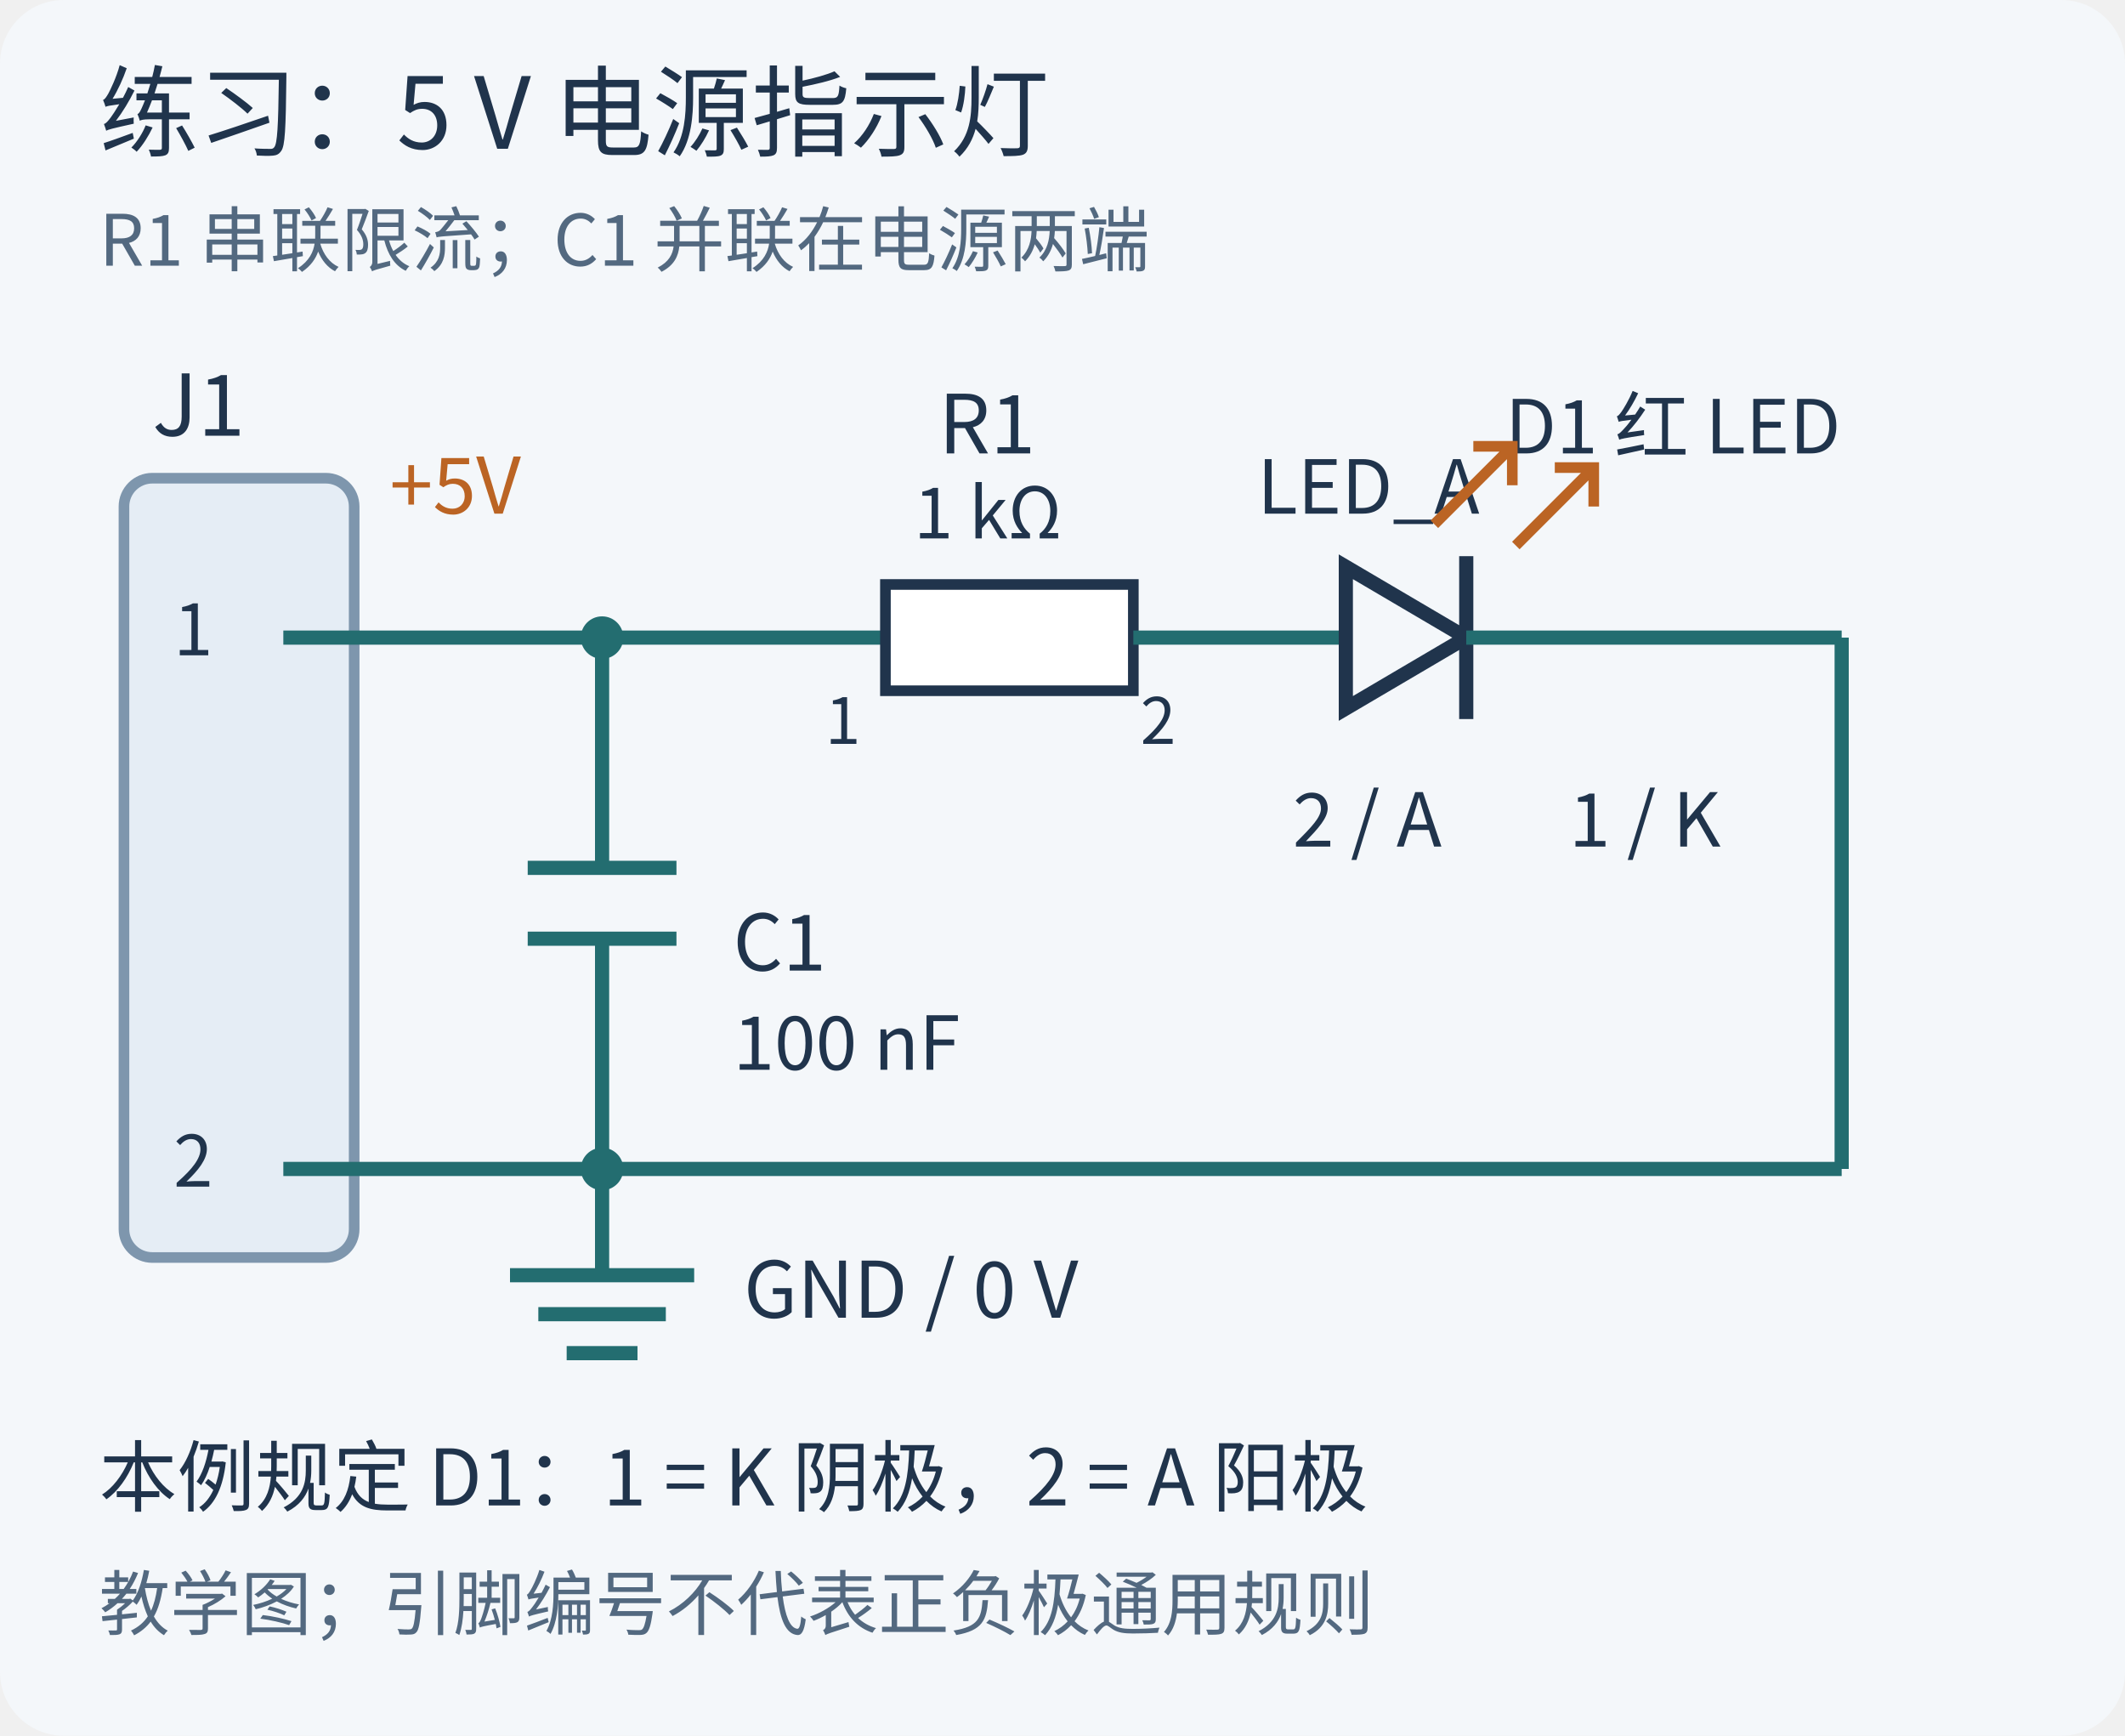
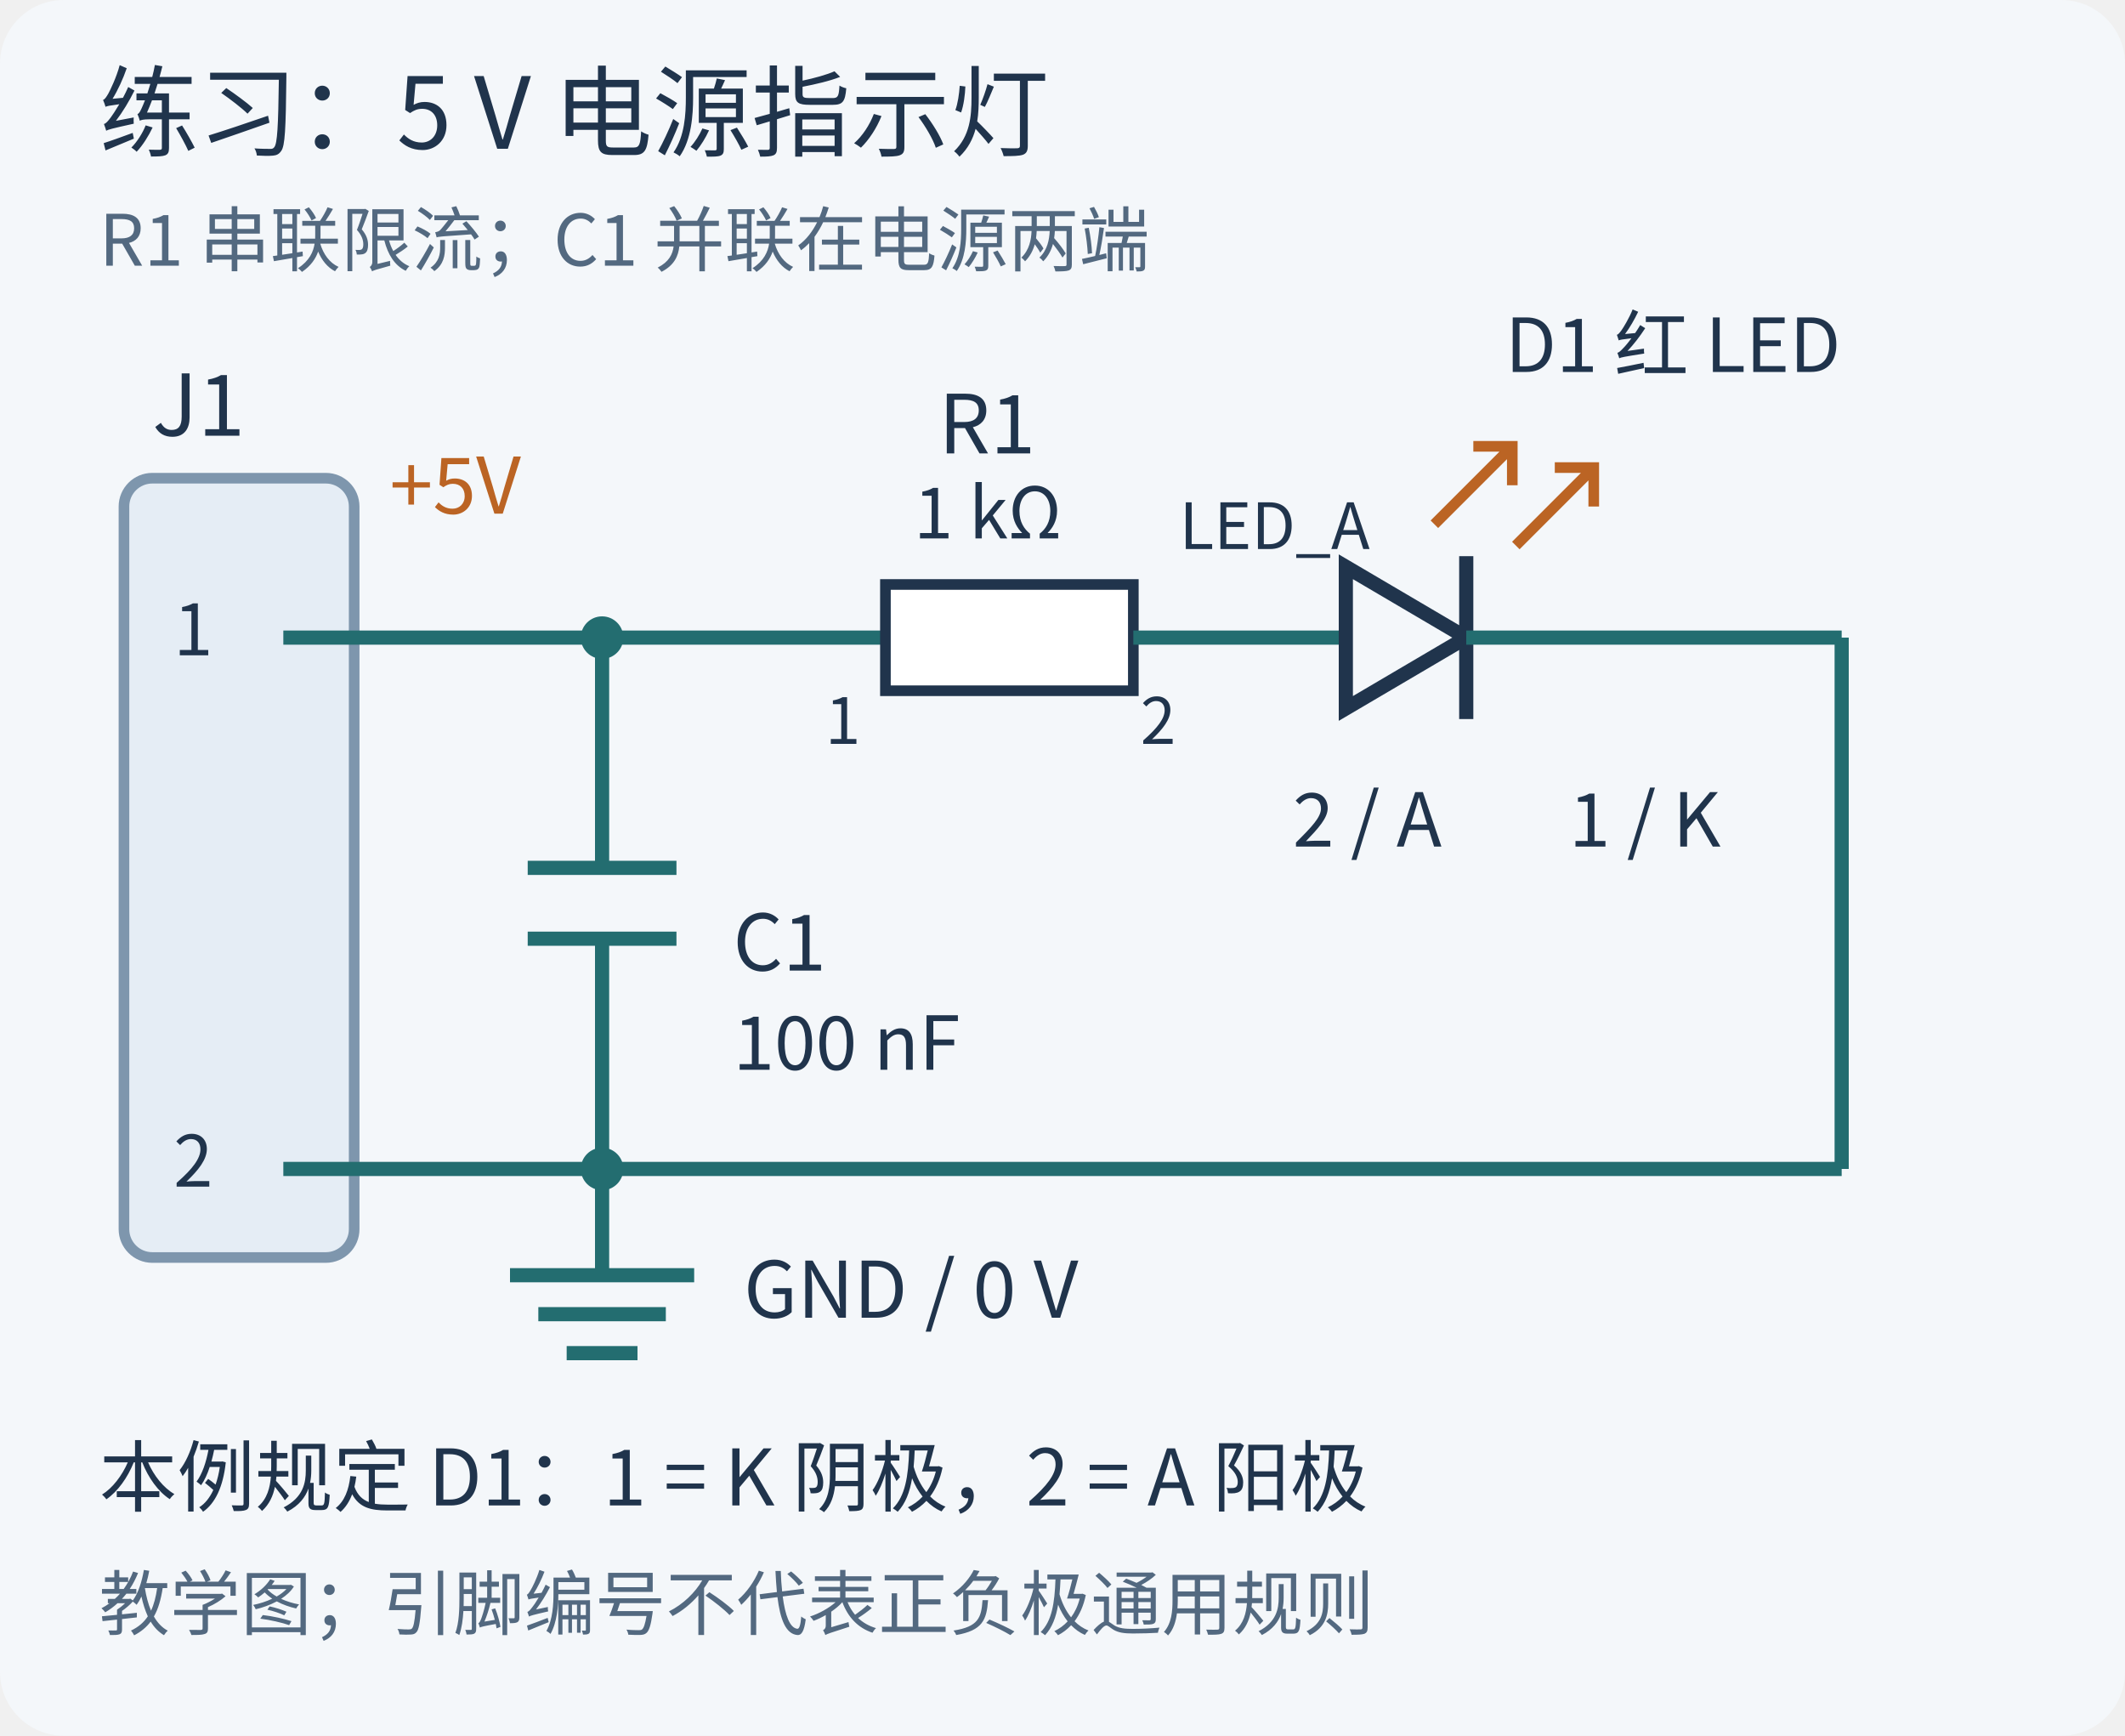
<svg xmlns="http://www.w3.org/2000/svg" viewBox="0 0 600 490" role="img" aria-labelledby="title desc">
  <style>text {font-family: "PingFang SC","Noto Sans CJK SC","Microsoft YaHei",sans-serif;}</style>
  <rect width="600" height="490" rx="18" fill="#f4f7fa" />
  <text x="28" y="42" font-size="28" fill="#20344c" text-anchor="start">练习：5 V 电源指示灯</text>
  <text x="28" y="75" font-size="20" fill="#536980" text-anchor="start">R1 串联限流；C1 并联在电源两端</text>
  <rect x="35" y="135" width="65" height="220" rx="8" fill="#e5edf5" stroke="#7e96ad" stroke-width="3" />
  <text x="43" y="123" font-size="24" fill="#20344c" text-anchor="start">J1</text>
  <text x="49" y="185" font-size="20" fill="#20344c" text-anchor="start">1</text>
  <text x="49" y="335" font-size="20" fill="#20344c" text-anchor="start">2</text>
  <path d="M80,180 L250,180" stroke="#236d70" stroke-width="4" fill="none" />
  <path d="M80,330 L520,330" stroke="#236d70" stroke-width="4" fill="none" />
  <text x="110" y="145" font-size="22" fill="#bb6424" text-anchor="start">+5V</text>
  <rect x="250" y="165" width="70" height="30" rx="0" fill="#fff" stroke="#20344c" stroke-width="3" />
  <text x="265" y="128" font-size="23" fill="#20344c" text-anchor="start">R1</text>
  <text x="258" y="152" font-size="20" fill="#20344c" text-anchor="start">1 kΩ</text>
  <text x="233" y="210" font-size="18" fill="#20344c" text-anchor="start">1</text>
  <text x="322" y="210" font-size="18" fill="#20344c" text-anchor="start">2</text>
  <path d="M320,180 L380,180" stroke="#236d70" stroke-width="4" fill="none" />
-   <text x="355" y="145" font-size="21" fill="#20344c" text-anchor="start">LED_A</text>
+   <text x="333" y="155" font-size="18" fill="#20344c" text-anchor="start">LED_A</text>
  <path d="M380,160 L380,200 L414,180 Z M414,157 V203" fill="none" stroke="#20344c" stroke-width="4" />
  <path d="M414,180 L520,180" stroke="#236d70" stroke-width="4" fill="none" />
  <path d="M520,180 L520,330" stroke="#236d70" stroke-width="4" fill="none" />
-   <text x="425" y="128" font-size="21" fill="#20344c" text-anchor="start">D1 红 LED</text>
+   <text x="425" y="105" font-size="21" fill="#20344c" text-anchor="start">D1 红 LED</text>
  <text x="365" y="239" font-size="21" fill="#20344c" text-anchor="start">2 / A</text>
  <text x="443" y="239" font-size="21" fill="#20344c" text-anchor="start">1 / K</text>
  <path d="M405 148 l22 -22 m-11 0 h11 v11 M428 154 l22 -22 m-11 0 h11 v11" fill="none" stroke="#bb6424" stroke-width="3" />
  <path d="M170,180 L170,245" stroke="#236d70" stroke-width="4" fill="none" />
  <path d="M149,245 L191,245" stroke="#236d70" stroke-width="4" fill="none" />
  <path d="M149,265 L191,265" stroke="#236d70" stroke-width="4" fill="none" />
  <path d="M170,265 L170,330" stroke="#236d70" stroke-width="4" fill="none" />
  <circle cx="170" cy="180" r="6" fill="#236d70" />
  <circle cx="170" cy="330" r="6" fill="#236d70" />
  <text x="207" y="274" font-size="22" fill="#20344c" text-anchor="start">C1</text>
  <text x="207" y="302" font-size="21" fill="#20344c" text-anchor="start">100 nF</text>
  <path d="M170,330 L170,360" stroke="#236d70" stroke-width="4" fill="none" />
  <path d="M144,360 L196,360" stroke="#236d70" stroke-width="4" fill="none" />
  <path d="M152,371 L188,371" stroke="#236d70" stroke-width="4" fill="none" />
  <path d="M160,382 L180,382" stroke="#236d70" stroke-width="4" fill="none" />
  <text x="210" y="372" font-size="22" fill="#20344c" text-anchor="start">GND / 0 V</text>
  <text x="28" y="425" font-size="22" fill="#20344c" text-anchor="start">本例规定 D1：1 = K 阴极，2 = A 阳极</text>
  <text x="28" y="460" font-size="20" fill="#536980" text-anchor="start">教学图；引脚编号不代表正负极通用规则</text>
</svg>
